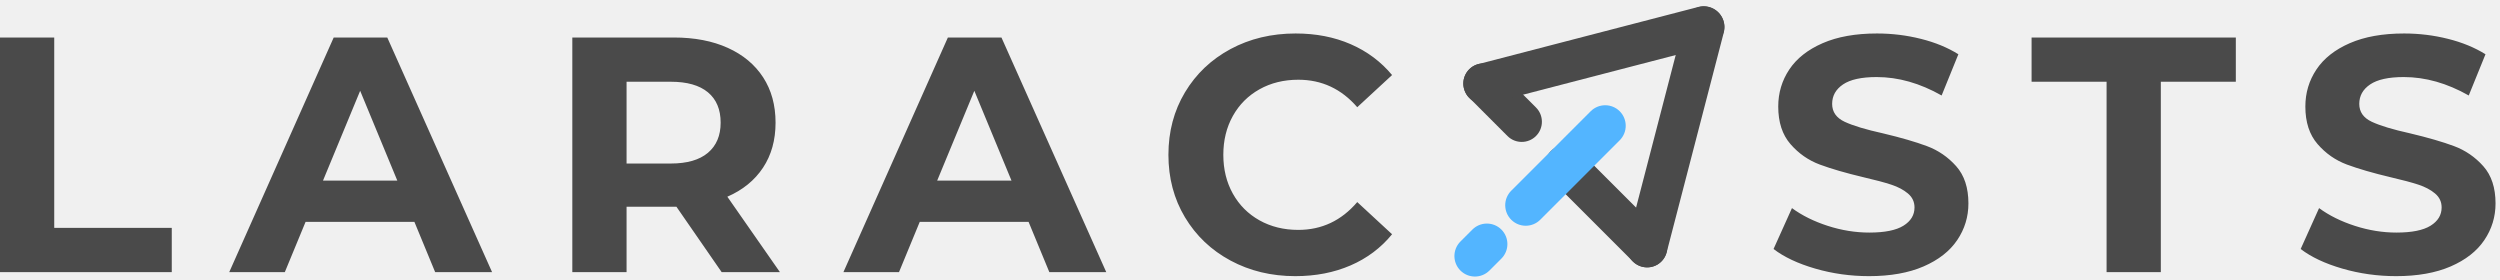
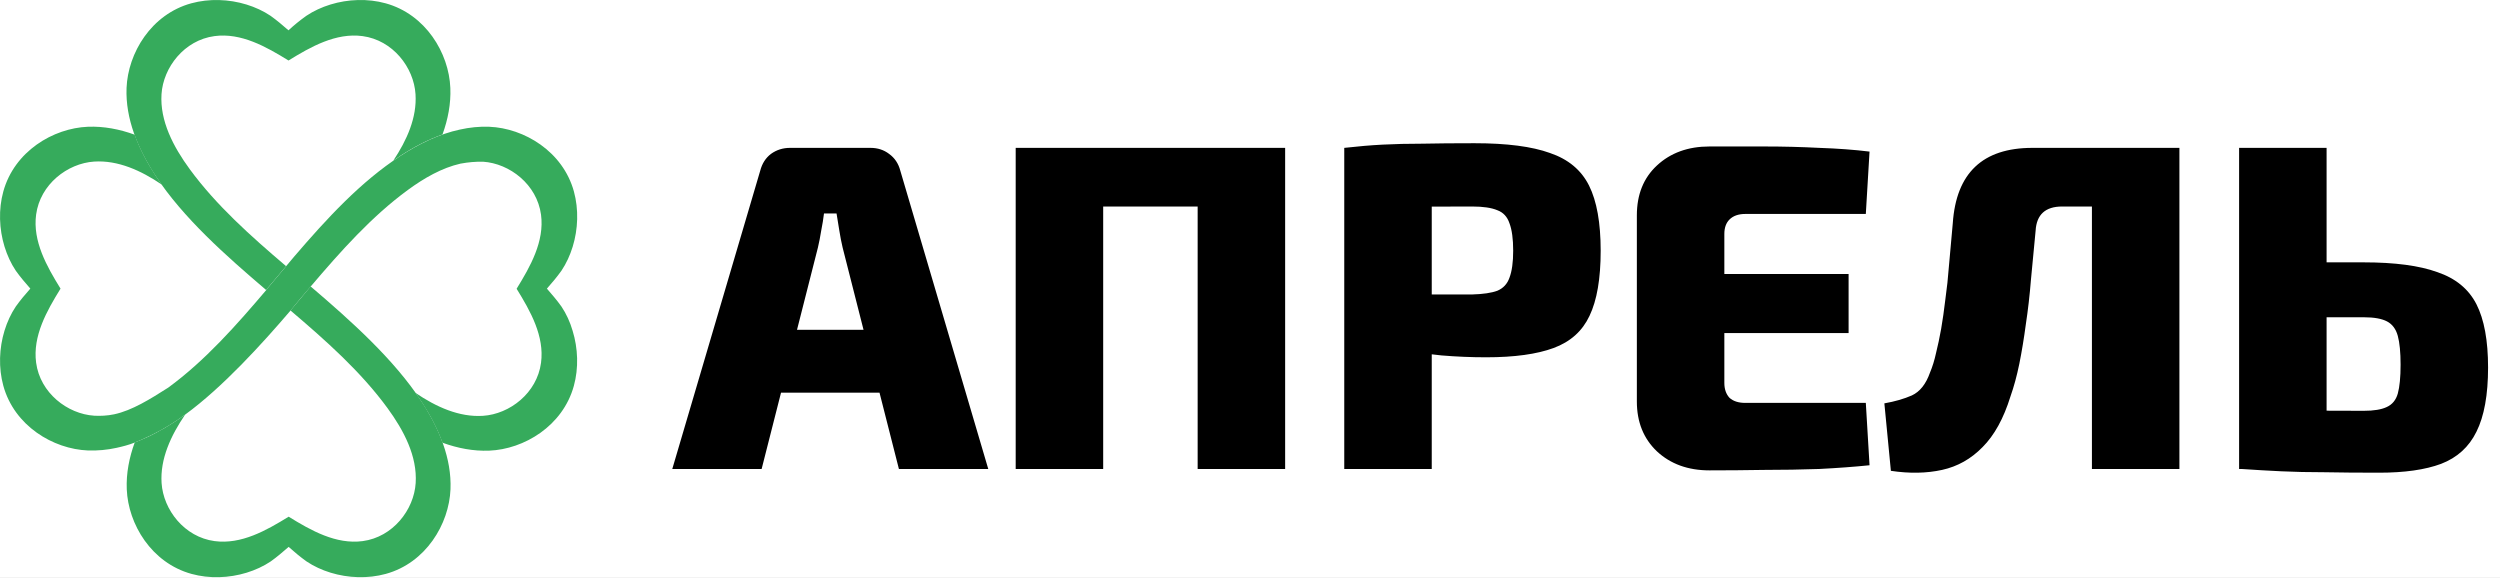
- <svg xmlns="http://www.w3.org/2000/svg" width="322px" height="36px" viewBox="0 0 322 36" version="1.1">
-   <g id="Brand-Doodling" stroke="none" stroke-width="1" fill="none" fill-rule="evenodd">
-     <g transform="translate(-567, -4407)" id="Group-35-Copy-2">
-       <g transform="translate(567, 4394)">
-         <g id="Group-28-Copy" transform="translate(0, 17.09441)" fill="#4A4A4A" fill-rule="nonzero">
-           <g id="Group-7-Copy-4">
-             <g id="Group-7-Copy-3">
-               <path d="M0,0.736 L6.986,0.736 L6.986,25.257 L22.123,25.257 L22.123,30.955 L0,30.955 L0,0.736 Z M53.374,24.48 L39.359,24.48 L36.685,30.955 L29.526,30.955 L42.981,0.736 L49.881,0.736 L63.379,30.955 L56.048,30.955 L53.374,24.48 Z M51.175,19.17 L46.388,7.6 L41.601,19.17 L51.175,19.17 Z M92.949,30.955 L87.127,22.537 L80.701,22.537 L80.701,30.955 L73.715,30.955 L73.715,0.736 L86.782,0.736 C89.456,0.736 91.777,1.182 93.747,2.074 C95.716,2.966 97.232,4.233 98.296,5.873 C99.36,7.514 99.892,9.456 99.892,11.701 C99.892,13.946 99.353,15.882 98.275,17.508 C97.197,19.134 95.666,20.379 93.682,21.242 L100.453,30.955 L92.949,30.955 Z M92.819,11.701 C92.819,10.003 92.273,8.701 91.181,7.794 C90.088,6.888 88.493,6.434 86.394,6.434 L80.701,6.434 L80.701,16.968 L86.394,16.968 C88.493,16.968 90.088,16.508 91.181,15.587 C92.273,14.666 92.819,13.371 92.819,11.701 Z M132.48,24.48 L118.464,24.48 L115.791,30.955 L108.632,30.955 L122.087,0.736 L128.987,0.736 L142.485,30.955 L135.154,30.955 L132.48,24.48 Z M130.281,19.17 L125.494,7.6 L120.707,19.17 L130.281,19.17 Z M166.836,31.473 C163.76,31.473 160.978,30.804 158.492,29.466 C156.005,28.128 154.05,26.271 152.627,23.897 C151.203,21.523 150.492,18.839 150.492,15.846 C150.492,12.852 151.203,10.169 152.627,7.794 C154.05,5.42 156.005,3.564 158.492,2.225 C160.978,0.887 163.774,0.218 166.879,0.218 C169.496,0.218 171.86,0.678 173.973,1.599 C176.087,2.52 177.862,3.844 179.299,5.571 L174.814,9.715 C172.773,7.355 170.243,6.175 167.224,6.175 C165.356,6.175 163.688,6.586 162.222,7.406 C160.756,8.226 159.613,9.37 158.793,10.838 C157.974,12.306 157.564,13.975 157.564,15.846 C157.564,17.716 157.974,19.386 158.793,20.853 C159.613,22.321 160.756,23.465 162.222,24.286 C163.688,25.106 165.356,25.516 167.224,25.516 C170.243,25.516 172.773,24.322 174.814,21.933 L179.299,26.077 C177.862,27.833 176.079,29.171 173.952,30.092 C171.824,31.013 169.453,31.473 166.836,31.473 Z M240.724,31.473 C238.337,31.473 236.03,31.15 233.802,30.502 C231.574,29.855 229.784,29.013 228.433,27.977 L230.805,22.71 C232.099,23.66 233.637,24.422 235.419,24.998 C237.202,25.573 238.984,25.861 240.767,25.861 C242.751,25.861 244.217,25.566 245.166,24.976 C246.114,24.386 246.589,23.602 246.589,22.623 C246.589,21.904 246.308,21.307 245.748,20.832 C245.187,20.357 244.468,19.976 243.592,19.688 C242.715,19.4 241.529,19.083 240.034,18.738 C237.734,18.191 235.851,17.644 234.384,17.098 C232.918,16.551 231.66,15.673 230.611,14.464 C229.562,13.255 229.037,11.644 229.037,9.629 C229.037,7.873 229.511,6.283 230.46,4.859 C231.409,3.434 232.839,2.304 234.751,1.47 C236.663,0.635 238.999,0.218 241.759,0.218 C243.685,0.218 245.568,0.448 247.408,0.909 C249.248,1.369 250.858,2.031 252.238,2.894 L250.082,8.204 C247.293,6.622 244.504,5.83 241.716,5.83 C239.761,5.83 238.316,6.147 237.382,6.78 C236.447,7.413 235.98,8.248 235.98,9.284 C235.98,10.32 236.519,11.09 237.597,11.593 C238.675,12.097 240.321,12.593 242.535,13.083 C244.835,13.63 246.718,14.176 248.184,14.723 C249.651,15.27 250.908,16.133 251.958,17.313 C253.007,18.493 253.532,20.091 253.532,22.105 C253.532,23.832 253.05,25.408 252.087,26.833 C251.124,28.257 249.679,29.387 247.753,30.222 C245.827,31.056 243.484,31.473 240.724,31.473 Z M271.328,6.434 L261.668,6.434 L261.668,0.736 L287.974,0.736 L287.974,6.434 L278.314,6.434 L278.314,30.955 L271.328,30.955 L271.328,6.434 Z M308.617,31.473 C306.231,31.473 303.923,31.15 301.695,30.502 C299.467,29.855 297.678,29.013 296.326,27.977 L298.698,22.71 C299.992,23.66 301.53,24.422 303.313,24.998 C305.095,25.573 306.877,25.861 308.66,25.861 C310.644,25.861 312.11,25.566 313.059,24.976 C314.008,24.386 314.482,23.602 314.482,22.623 C314.482,21.904 314.202,21.307 313.641,20.832 C313.08,20.357 312.362,19.976 311.485,19.688 C310.608,19.4 309.422,19.083 307.927,18.738 C305.627,18.191 303.744,17.644 302.278,17.098 C300.811,16.551 299.553,15.673 298.504,14.464 C297.455,13.255 296.93,11.644 296.93,9.629 C296.93,7.873 297.404,6.283 298.353,4.859 C299.302,3.434 300.732,2.304 302.644,1.47 C304.556,0.635 306.892,0.218 309.652,0.218 C311.578,0.218 313.461,0.448 315.301,0.909 C317.141,1.369 318.751,2.031 320.131,2.894 L317.975,8.204 C315.186,6.622 312.398,5.83 309.609,5.83 C307.654,5.83 306.209,6.147 305.275,6.78 C304.34,7.413 303.873,8.248 303.873,9.284 C303.873,10.32 304.412,11.09 305.49,11.593 C306.568,12.097 308.214,12.593 310.428,13.083 C312.728,13.63 314.611,14.176 316.078,14.723 C317.544,15.27 318.802,16.133 319.851,17.313 C320.9,18.493 321.425,20.091 321.425,22.105 C321.425,23.832 320.943,25.408 319.98,26.833 C319.017,28.257 317.573,29.387 315.646,30.222 C313.72,31.056 311.377,31.473 308.617,31.473 Z" id="LARACASTS" />
-             </g>
-           </g>
-         </g>
-         <g id="Group-34" transform="translate(205.4056, 30.5) rotate(-45) translate(-205.4056, -30.5) translate(180.9056, 12)">
-           <g id="Group-96-Copy-4" transform="translate(15, 0)" fill="#4A4A4A" fill-rule="nonzero">
-             <path d="M0.653,4.484 L7.616,4.484 C9.05,4.484 10.213,5.647 10.213,7.081 L10.213,7.081 C10.213,8.515 9.05,9.678 7.616,9.678 L0.653,9.678 C-0.782,9.678 -1.944,8.515 -1.944,7.081 L-1.944,7.081 C-1.944,5.647 -0.782,4.484 0.653,4.484 Z" id="Rectangle-Copy-73" transform="translate(4.134328, 7.081034) rotate(-270) translate(-4.134328, -7.081034) " />
-             <path d="M-3.324,23.346 L11.592,23.346 C13.027,23.346 14.189,24.508 14.189,25.943 L14.189,25.943 C14.189,27.377 13.027,28.54 11.592,28.54 L-3.324,28.54 C-4.758,28.54 -5.921,27.377 -5.921,25.943 L-5.921,25.943 C-5.921,24.508 -4.758,23.346 -3.324,23.346 Z" id="Rectangle-Copy-74" transform="translate(4.134328, 25.94253) rotate(-270) translate(-4.134328, -25.94253) " />
-             <path d="M2.103,8.325 L31.38,8.548 C32.84,8.559 34.02,9.74 34.031,11.199 L34.031,11.199 C34.042,12.631 32.89,13.8 31.459,13.811 C31.446,13.811 31.433,13.811 31.42,13.811 L2.143,13.588 C0.683,13.577 -0.498,12.396 -0.509,10.937 L-0.509,10.937 C-0.52,9.505 0.632,8.336 2.064,8.325 C2.077,8.325 2.09,8.325 2.103,8.325 Z" id="Rectangle-Copy-77" transform="translate(16.76119, 11.06793) rotate(-330) translate(-16.76119, -11.06793) " />
-             <path d="M2.143,23.433 L31.42,23.21 C32.851,23.199 34.02,24.351 34.031,25.782 C34.031,25.795 34.031,25.808 34.031,25.822 L34.031,25.822 C34.02,27.281 32.84,28.462 31.38,28.473 L2.103,28.696 C0.671,28.707 -0.498,27.555 -0.509,26.124 C-0.509,26.111 -0.509,26.097 -0.509,26.084 L-0.509,26.084 C-0.498,24.625 0.683,23.444 2.143,23.433 Z" id="Rectangle-Copy-78" transform="translate(16.76119, 25.95299) rotate(-30) translate(-16.76119, -25.95299) " />
-           </g>
-           <path d="M11.897,15.888 L26.372,15.888 C27.832,15.888 29.015,17.071 29.015,18.53 L29.015,18.53 C29.015,19.99 27.832,21.173 26.372,21.173 L11.897,21.173 C10.437,21.173 9.254,19.99 9.254,18.53 L9.254,18.53 C9.254,17.071 10.437,15.888 11.897,15.888 Z" id="Rectangle-Copy-75" fill="#53B5FF" transform="translate(19.13433, 18.53038) rotate(-180) translate(-19.13433, -18.53038) " />
-           <path d="M2.643,15.888 L4.82,15.888 C6.279,15.888 7.463,17.071 7.463,18.53 L7.463,18.53 C7.463,19.99 6.279,21.173 4.82,21.173 L2.643,21.173 C1.183,21.173 1.03651537e-13,19.99 1.03472786e-13,18.53 L1.03472786e-13,18.53 C1.03294035e-13,17.071 1.183,15.888 2.643,15.888 Z" id="Rectangle-Copy-76" fill="#53B5FF" transform="translate(3.731343, 18.53038) rotate(-180) translate(-3.731343, -18.53038) " />
-         </g>
-       </g>
+ <svg xmlns="http://www.w3.org/2000/svg" width="693" height="160" viewBox="0 0 693 160" fill="none">
+   <g clip-path="url(#clip0_2_2)">
+     <rect width="693" height="160" fill="white" />
+     <g clip-path="url(#clip1_2_2)">
+       <path fill-rule="evenodd" clip-rule="evenodd" d="M73.788 80.406L74.005 80.152L73.982 80.115L79.31 73.784C69.525 65.462 59.957 56.932 52.612 46.917C48.033 40.66 44.3 33.52 44.771 26.101C45.255 18.684 51.065 11.134 59.45 10.009C66.855 9.018 73.813 12.97 79.939 16.75L79.976 16.774L80.013 16.75C86.138 12.97 93.108 9.018 100.502 10.009C108.887 11.132 114.708 18.683 115.181 26.101C115.603 32.589 112.788 38.871 109.02 44.524C109.684 44.065 110.362 43.606 111.038 43.159C114.71 40.766 118.611 38.701 122.66 37.276C124.17 33.096 125.016 28.759 124.834 24.386C124.447 14.696 117.984 3.969 106.881 0.914C101.929 -0.451 96.479 -0.246 91.598 1.253C89.205 1.991 86.934 3.028 84.917 4.381C83.072 5.7 81.55 6.943 79.964 8.404C78.363 6.995 76.731 5.624 74.998 4.381C72.981 3.028 70.71 1.989 68.317 1.253C63.436 -0.246 57.988 -0.439 53.034 0.914C41.919 3.959 35.468 14.698 35.081 24.386C34.742 32.902 38.235 41.239 43.056 48.632C50.751 60.399 62.615 70.873 73.79 80.404L73.788 80.406Z" fill="#36AB5C" />
+       <path fill-rule="evenodd" clip-rule="evenodd" d="M86.098 79.391C85.916 79.596 85.736 79.813 85.565 80.02C85.565 80.02 85.432 80.165 85.445 80.177C83.741 82.206 81.989 84.297 80.516 86.061C90.363 94.432 100.002 102.999 107.384 113.085C111.963 119.342 115.696 126.482 115.225 133.901C114.755 141.319 108.92 148.868 100.546 149.993C93.141 150.984 86.183 147.032 80.057 143.251L80.02 143.228L79.972 143.251C73.846 147.032 66.888 150.984 59.483 149.993C51.098 148.87 45.276 141.319 44.792 133.901C44.357 127.208 47.365 120.732 51.317 114.934C50.339 115.635 49.359 116.31 48.356 116.963C44.866 119.234 41.179 121.203 37.35 122.629C35.817 126.846 34.957 131.206 35.139 135.616C35.526 145.306 41.989 156.033 53.092 159.088C58.044 160.453 63.494 160.247 68.375 158.749C70.768 158.011 73.039 156.974 75.056 155.62C76.886 154.308 78.357 153.028 80.009 151.597C81.596 153.017 83.234 154.374 84.961 155.62C86.978 156.974 89.249 158.013 91.642 158.749C96.523 160.247 101.971 160.441 106.925 159.088C118.029 156.043 124.491 145.304 124.878 135.616C125.217 127.1 121.725 118.763 116.904 111.37C109.245 99.614 97.272 88.924 86.098 79.393V79.391Z" fill="#36AB5C" />
+       <path fill-rule="evenodd" clip-rule="evenodd" d="M155.623 84.959C154.31 83.129 153.03 81.658 151.6 80.007C153.019 78.419 154.376 76.781 155.623 75.055C156.976 73.037 158.016 70.766 158.751 68.374C160.25 63.493 160.443 58.045 159.09 53.091C156.045 41.988 145.305 35.526 135.618 35.138C132.888 35.03 130.17 35.32 127.5 35.911C121.75 37.144 116.191 39.837 111.082 43.159C99.944 50.407 90.653 60.519 81.618 71.041C79.078 74.065 76.526 77.082 73.995 80.113L74.019 80.15C65.537 90.153 56.863 99.963 46.631 107.451C41.656 110.617 36.597 113.794 31.639 114.845C29.751 115.246 27.751 115.331 26.106 115.232C18.689 114.748 11.138 108.927 10.013 100.542C9.022 93.137 12.973 86.179 16.755 80.053L16.778 80.005L16.755 79.968C12.973 73.843 9.022 66.873 10.013 59.48C11.136 51.095 18.687 45.273 26.106 44.789C32.702 44.367 39.081 47.265 44.808 51.143C44.227 50.322 43.648 49.488 43.104 48.642C40.773 45.066 38.756 41.26 37.329 37.334C33.137 35.812 28.787 34.966 24.39 35.135C14.7 35.522 3.973 41.984 0.918 53.087C-0.447 58.039 -0.242 63.489 1.256 68.37C1.994 70.763 3.032 73.033 4.385 75.051C5.704 76.896 6.962 78.34 8.408 80.003C6.989 81.592 5.626 83.226 4.385 84.955C3.032 86.972 1.992 89.243 1.256 91.636C-0.242 96.517 -0.436 101.965 0.918 106.919C3.963 118.022 14.702 124.484 24.39 124.871C27.064 124.96 29.745 124.709 32.291 124.145C33.983 123.772 35.693 123.338 37.329 122.684C40.018 121.607 42.748 120.26 44.903 119.071C47.354 117.666 49.204 116.473 51.293 114.951C61.723 107.362 72.685 95.268 80.518 86.103C82.328 83.846 84.417 81.401 86.1 79.447C94.448 69.626 103.001 60.022 113.065 52.653C117.547 49.368 122.487 46.528 127.659 45.357C129.949 44.942 131.757 44.803 133.881 44.824C141.298 45.308 148.848 51.13 149.973 59.514C150.965 66.919 147.001 73.877 143.232 80.003L143.209 80.04L143.232 80.088C147.013 86.213 150.965 93.171 149.973 100.577C148.85 108.961 141.3 114.783 133.881 115.267C127.285 115.689 120.906 112.791 115.179 108.913C115.771 109.734 116.338 110.568 116.883 111.414C119.213 114.99 121.231 118.796 122.658 122.722C126.849 124.244 131.2 125.09 135.596 124.922C145.286 124.534 156.014 118.072 159.069 106.969C160.434 102.017 160.228 96.567 158.73 91.687C158.018 89.245 156.978 86.974 155.625 84.957L155.623 84.959Z" fill="#36AB5C" />
    </g>
+     <path d="M241.309 40.99C243.287 40.99 245.007 41.549 246.469 42.667C248.017 43.785 249.049 45.333 249.565 47.311L273.946 130H249.178L233.569 68.596C233.225 67.134 232.924 65.586 232.666 63.952C232.408 62.232 232.15 60.641 231.892 59.179H228.409C228.237 60.641 227.979 62.232 227.635 63.952C227.377 65.586 227.076 67.134 226.732 68.596L211.123 130H186.355L210.736 47.311C211.252 45.333 212.241 43.785 213.703 42.667C215.251 41.549 217.014 40.99 218.992 40.99H241.309ZM253.564 91.429V108.844H206.737V91.429H253.564ZM305.802 40.99V130H281.55V40.99H305.802ZM333.408 40.99V57.244H304.77V40.99H333.408ZM356.241 40.99V130H331.989V40.99H356.241ZM408.748 39.7C417.692 39.7 424.658 40.603 429.646 42.409C434.72 44.129 438.332 47.139 440.482 51.439C442.632 55.739 443.707 61.759 443.707 69.499C443.707 77.239 442.675 83.259 440.611 87.559C438.633 91.773 435.322 94.74 430.678 96.46C426.034 98.18 419.799 99.04 411.973 99.04C407.845 99.04 403.717 98.868 399.589 98.524C395.547 98.094 391.763 97.578 388.237 96.976C384.711 96.288 381.701 95.6 379.207 94.912C376.713 94.138 374.993 93.493 374.047 92.977L374.434 81.625C379.766 81.625 385.313 81.625 391.075 81.625C396.837 81.625 402.513 81.625 408.103 81.625C411.113 81.539 413.435 81.195 415.069 80.593C416.703 79.905 417.821 78.701 418.423 76.981C419.111 75.175 419.455 72.681 419.455 69.499C419.455 66.231 419.111 63.694 418.423 61.888C417.821 60.082 416.703 58.878 415.069 58.276C413.435 57.588 411.113 57.244 408.103 57.244C399.761 57.244 392.623 57.287 386.689 57.373C380.755 57.459 376.713 57.631 374.563 57.889L372.628 40.99C376.412 40.56 379.981 40.259 383.335 40.087C386.689 39.915 390.344 39.829 394.3 39.829C398.256 39.743 403.072 39.7 408.748 39.7ZM396.88 40.99V130H372.628V40.99H396.88ZM473.86 40.603C478.762 40.603 483.793 40.603 488.953 40.603C494.199 40.603 499.316 40.732 504.304 40.99C509.378 41.162 514.022 41.506 518.236 42.022L517.204 59.308H483.793C481.901 59.308 480.439 59.824 479.407 60.856C478.461 61.802 477.988 63.135 477.988 64.855V106.135C477.988 107.855 478.461 109.231 479.407 110.263C480.439 111.209 481.901 111.682 483.793 111.682H517.204L518.236 128.968C514.022 129.398 509.378 129.742 504.304 130C499.316 130.172 494.199 130.258 488.953 130.258C483.793 130.344 478.762 130.387 473.86 130.387C467.926 130.387 463.067 128.624 459.283 125.098C455.585 121.572 453.736 116.971 453.736 111.295V59.695C453.736 53.933 455.585 49.332 459.283 45.892C463.067 42.366 467.926 40.603 473.86 40.603ZM456.058 75.949H512.431V92.332H456.058V75.949ZM602.198 40.99V57.244H571.625C566.981 57.244 564.53 59.48 564.272 63.952C563.842 68.596 563.412 73.111 562.982 77.497C562.638 81.797 562.165 85.925 561.563 89.881C561.047 93.751 560.445 97.406 559.757 100.846C559.069 104.2 558.252 107.21 557.306 109.876C555.414 115.982 552.834 120.669 549.566 123.937C546.384 127.205 542.643 129.312 538.343 130.258C534.043 131.204 529.313 131.29 524.153 130.516L522.347 111.811C525.271 111.295 527.808 110.564 529.958 109.618C532.194 108.586 533.871 106.479 534.989 103.297C535.677 101.663 536.236 99.857 536.666 97.879C537.182 95.815 537.655 93.579 538.085 91.171C538.515 88.677 538.902 85.968 539.246 83.044C539.676 80.034 540.02 76.809 540.278 73.369C540.622 69.843 540.966 66.016 541.31 61.888C542.256 47.956 549.609 40.99 563.369 40.99H602.198ZM604.133 40.99V130H579.881V40.99H604.133ZM655.251 72.724C663.851 72.724 670.645 73.627 675.633 75.433C680.707 77.153 684.319 80.12 686.469 84.334C688.619 88.548 689.694 94.396 689.694 101.878C689.694 109.446 688.619 115.38 686.469 119.68C684.405 123.894 681.137 126.861 676.665 128.581C672.279 130.215 666.56 131.032 659.508 131.032C653.746 131.032 648.672 130.989 644.286 130.903C639.986 130.903 636.03 130.817 632.418 130.645C628.806 130.473 625.108 130.258 621.324 130L623.13 113.488C625.28 113.574 629.193 113.66 634.869 113.746C640.631 113.832 647.425 113.875 655.251 113.875C658.003 113.875 660.11 113.531 661.572 112.843C663.12 112.155 664.152 110.908 664.668 109.102C665.184 107.21 665.442 104.544 665.442 101.104C665.442 97.664 665.184 94.998 664.668 93.106C664.152 91.214 663.163 89.881 661.701 89.107C660.239 88.333 658.089 87.946 655.251 87.946H623.001V72.724H655.251ZM644.931 40.99V130H620.679V40.99H644.931Z" fill="black" />
  </g>
+   <defs>
+     <clipPath id="clip0_2_2">
+       <rect width="693" height="160" fill="white" />
+     </clipPath>
+     <clipPath id="clip1_2_2">
+       <rect width="160" height="160" fill="white" />
+     </clipPath>
+   </defs>
</svg>
